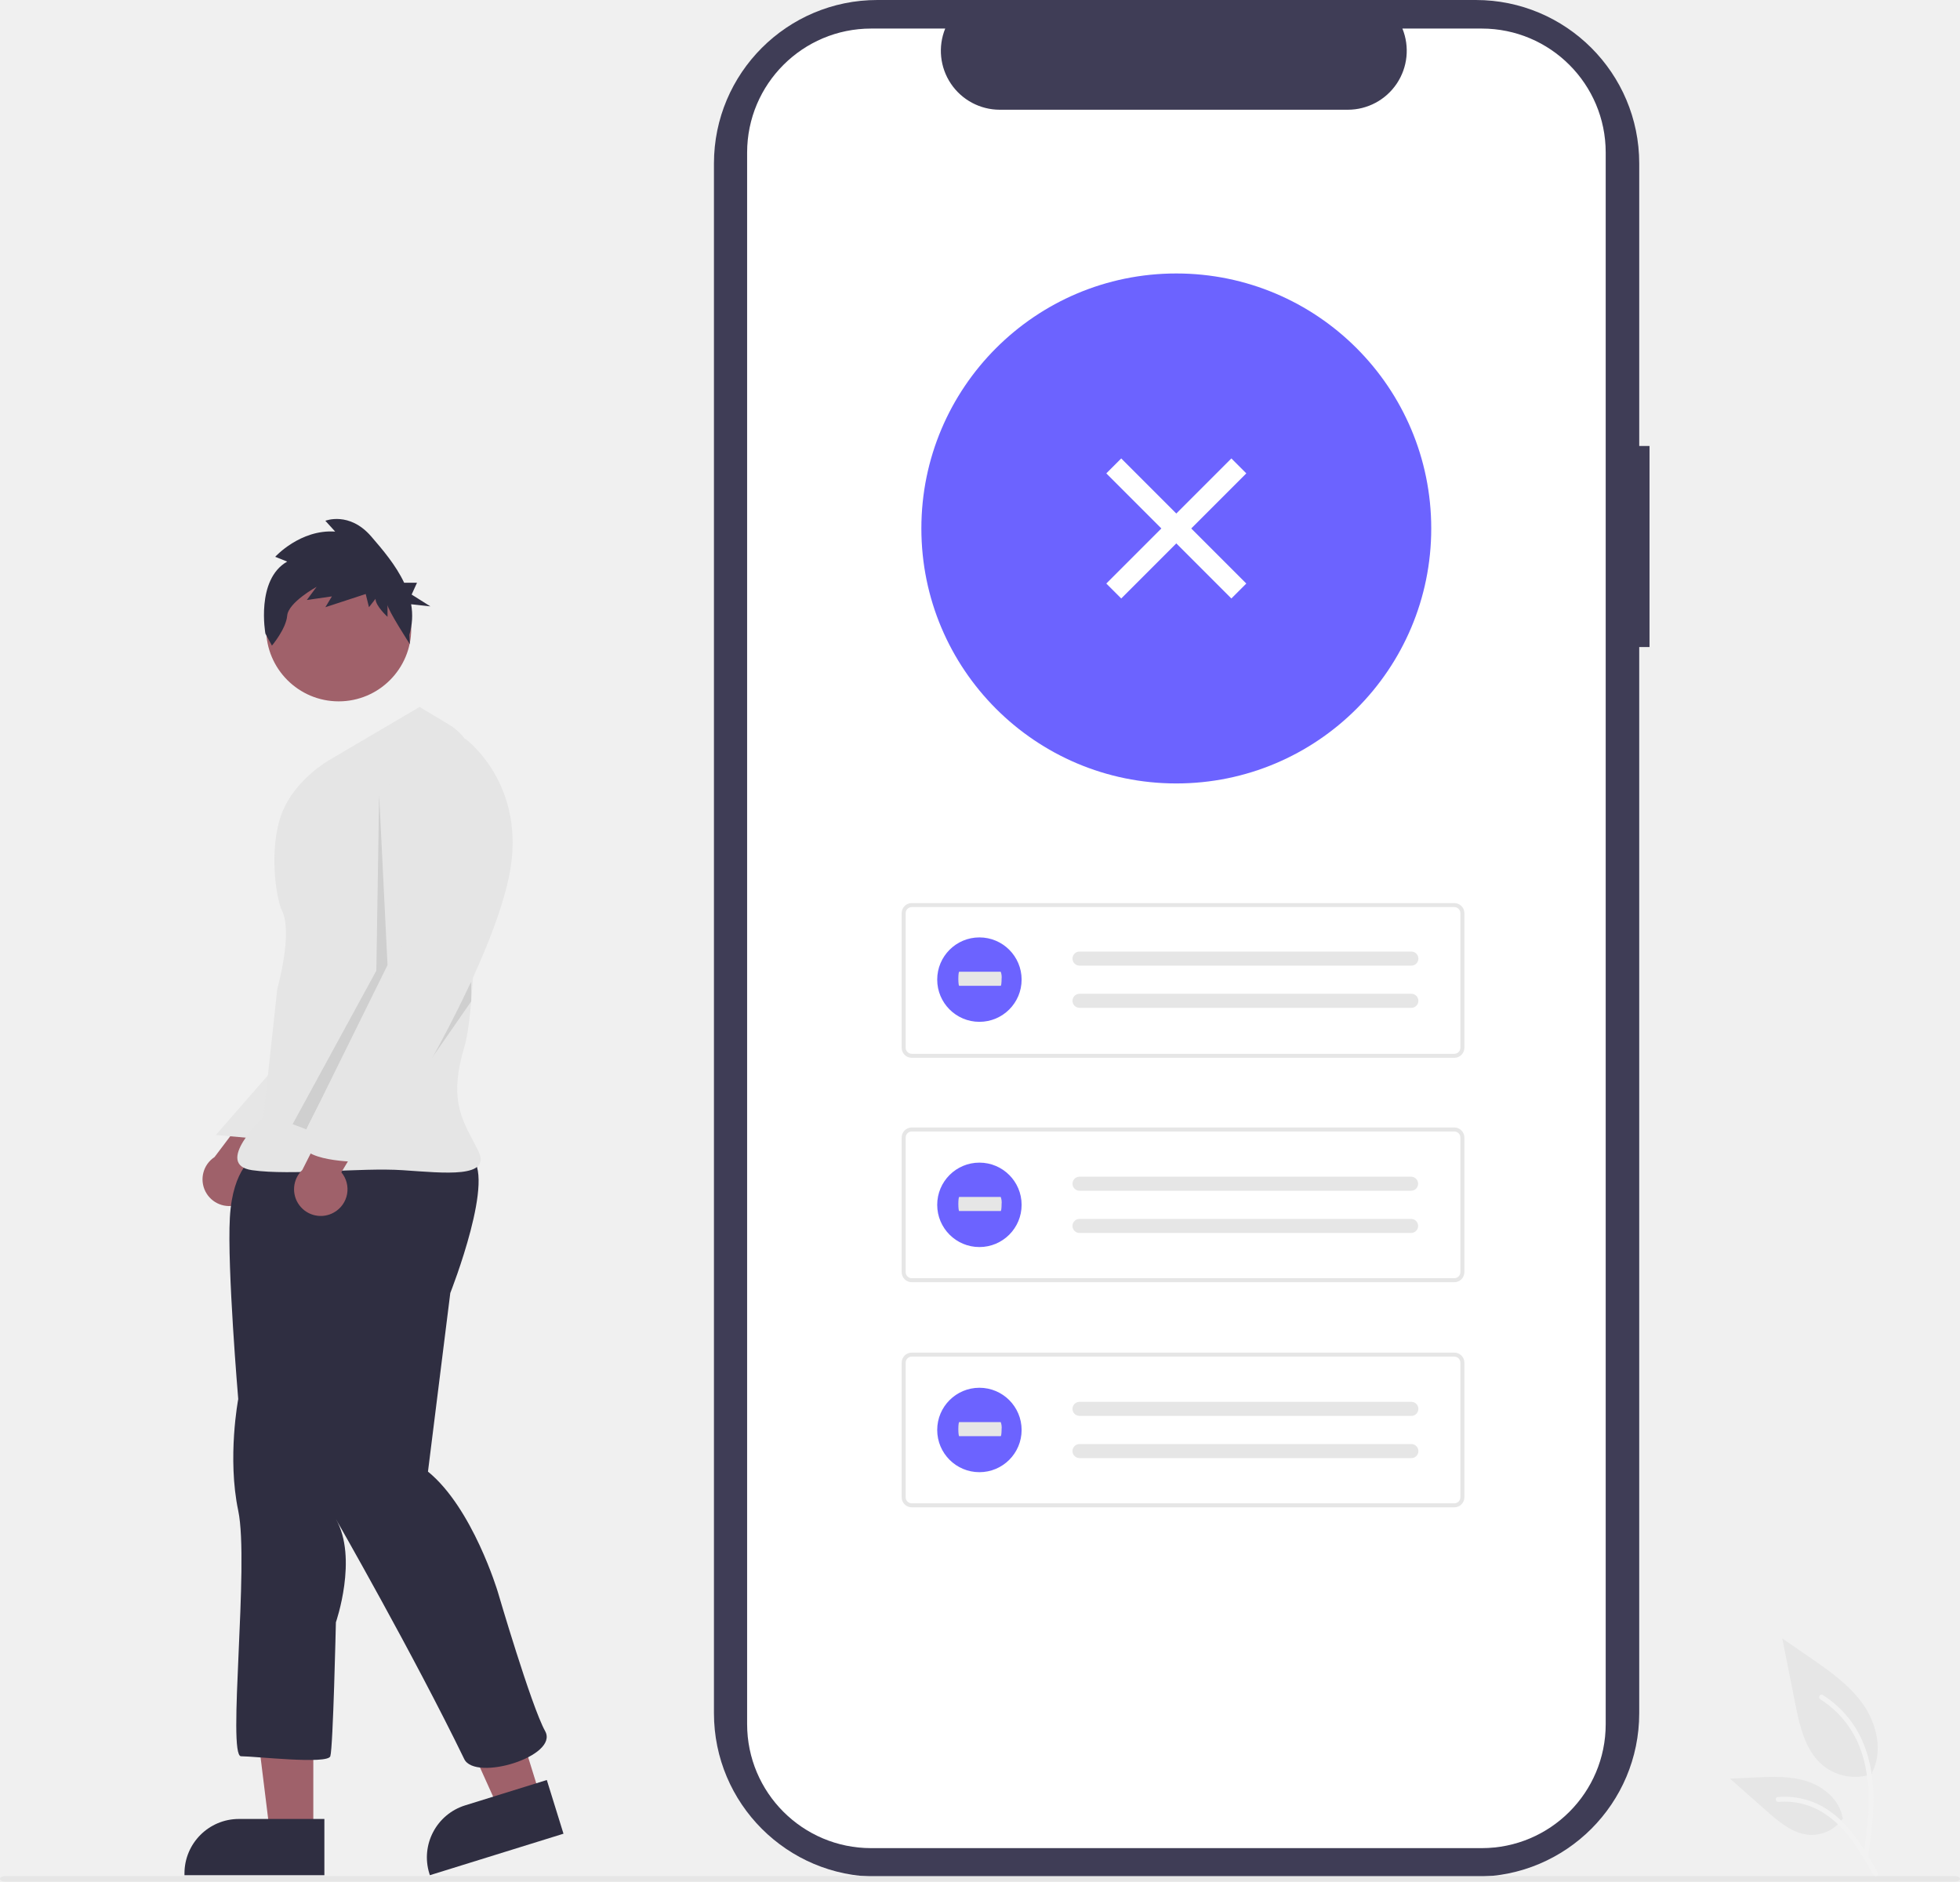
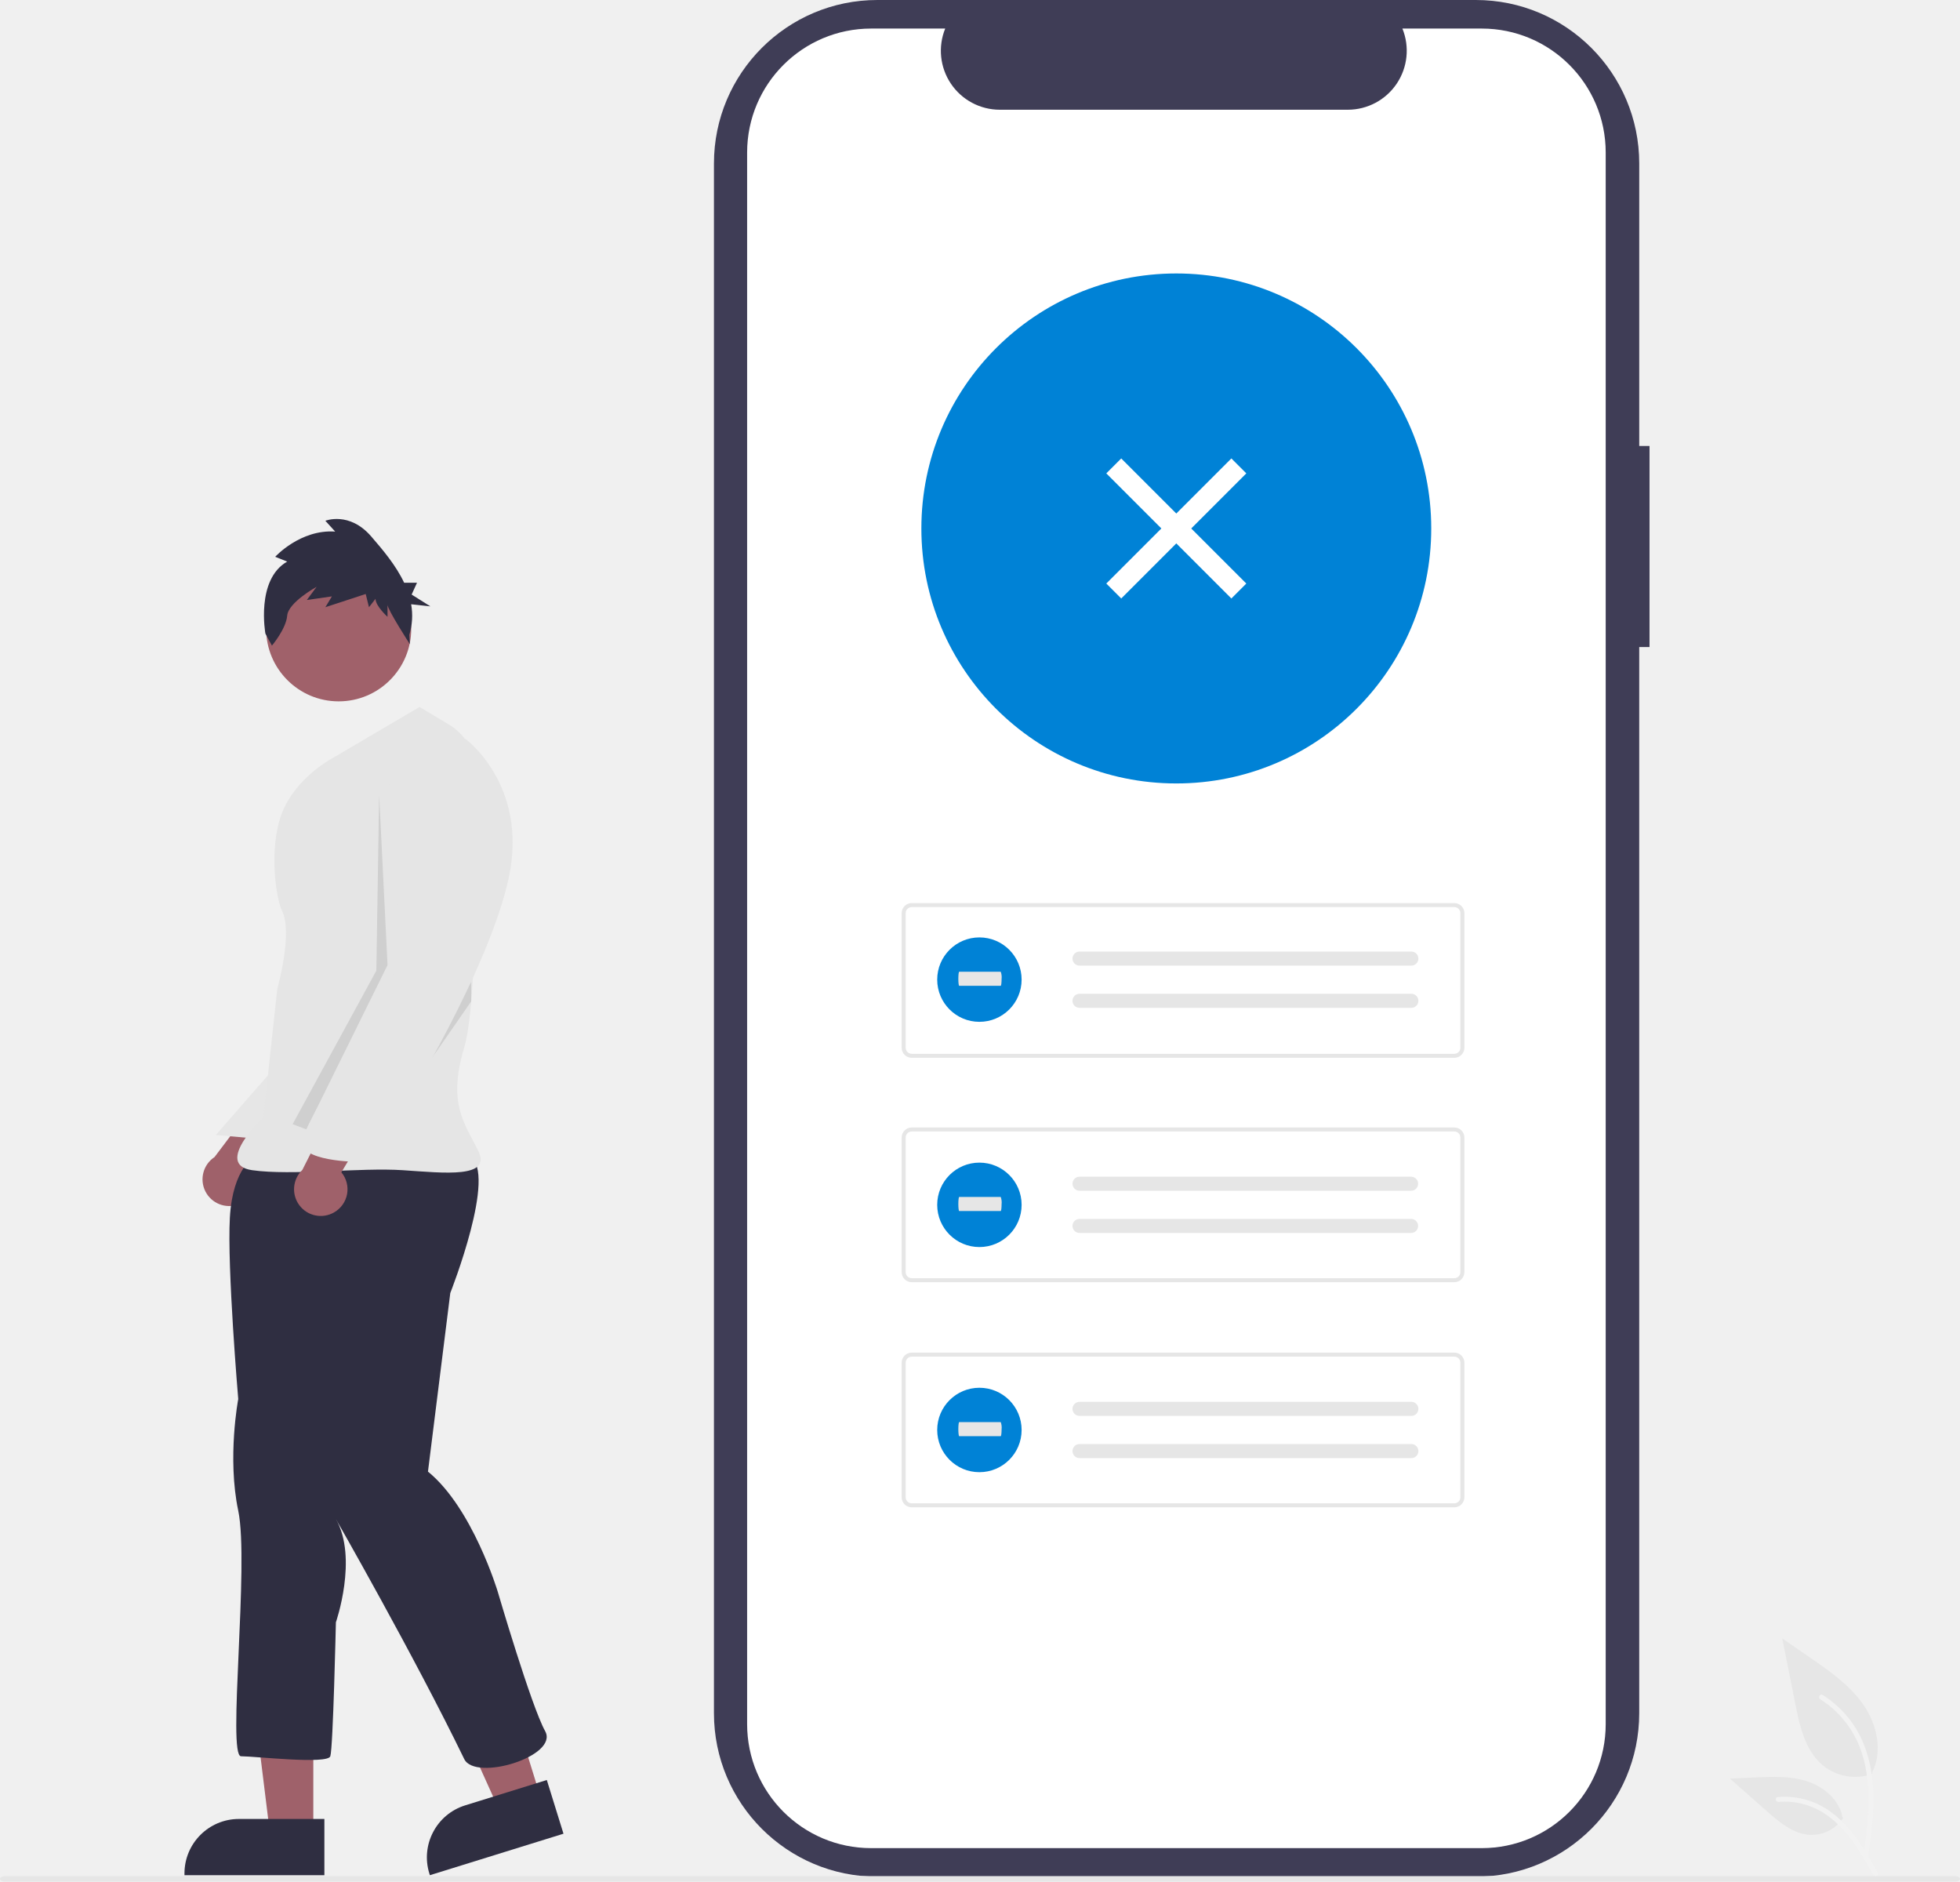
<svg xmlns="http://www.w3.org/2000/svg" data-name="Layer 1" width="742.417" height="712.573" viewBox="0 0 742.417 712.573">
  <path id="aa38b2e7-2ea9-4025-adcf-83f87c0cfc4a-152" data-name="Path 968" d="M853.606,262.605h-3.9v-106.977a61.915,61.915,0,0,0-61.915-61.915h-226.65a61.915,61.915,0,0,0-61.916,61.914v586.884a61.915,61.915,0,0,0,61.915,61.915h226.648a61.915,61.915,0,0,0,61.915-61.915v-403.758h3.9Z" transform="translate(-228.7915 -93.71349)" fill="#3f3d56" />
  <path id="f27259c2-0089-4137-bfd8-cb22dff914f1-153" data-name="Path 969" d="M837.006,151.481v595.175a46.959,46.959,0,0,1-46.942,46.952h-231.3a46.966,46.966,0,0,1-46.973-46.952v-595.175a46.965,46.965,0,0,1,46.971-46.951h28.058a22.329,22.329,0,0,0,20.656,30.74h131.868a22.329,22.329,0,0,0,20.656-30.74h30.055a46.959,46.959,0,0,1,46.951,46.942Z" transform="translate(-228.7915 -93.71349)" fill="#fff" />
-   <circle id="fc31cc31-f989-45cc-bd1e-521a0ee1871b" data-name="Ellipse 18" cx="445.565" cy="200.129" r="96.565" fill="#6c63ff" />
+   <circle id="fc31cc31-f989-45cc-bd1e-521a0ee1871b" data-name="Ellipse 18" cx="445.565" cy="200.129" r="96.565" fill="#0082d6" />
  <path id="a573942c-3bf3-4c43-b474-689725a927f7-154" data-name="Path 39" d="M779.672,494.309h-205.537a3.81,3.81,0,0,1-3.806-3.806V439.519a3.811,3.811,0,0,1,3.806-3.806h205.537a3.811,3.811,0,0,1,3.806,3.806v50.985a3.811,3.811,0,0,1-3.806,3.806Zm-205.537-57.074a2.286,2.286,0,0,0-2.284,2.284v50.985a2.286,2.286,0,0,0,2.284,2.284h205.537a2.286,2.286,0,0,0,2.284-2.284v-50.985a2.286,2.286,0,0,0-2.284-2.284Z" transform="translate(-228.7915 -93.71349)" fill="#e6e6e6" />
  <path id="fb5feb1e-1fe2-48fa-806d-0a2b51d12b49-155" data-name="Path 40" d="M637.699,454.074a2.664,2.664,0,0,0,0,5.329h125.605a2.665,2.665,0,0,0,.204-5.326q-.059-.002-.117-.002h-125.692Z" transform="translate(-228.7915 -93.71349)" fill="#e6e6e6" />
  <path id="bcb9932f-0864-4b7e-b0ed-f7254bb9b8bf-156" data-name="Path 41" d="M637.699,470.058a2.664,2.664,0,0,0,0,5.329h125.605a2.665,2.665,0,0,0,.204-5.326q-.059-.002-.117-.002h-125.692Z" transform="translate(-228.7915 -93.71349)" fill="#e6e6e6" />
  <path id="f88e2a8b-becc-4da9-bd36-af011daaaaf2-157" data-name="Path 42" d="M779.672,579.289h-205.537a3.81,3.81,0,0,1-3.806-3.806V524.499a3.811,3.811,0,0,1,3.806-3.806h205.537a3.811,3.811,0,0,1,3.806,3.806v50.985A3.811,3.811,0,0,1,779.672,579.289Zm-205.537-57.074a2.286,2.286,0,0,0-2.284,2.284v50.985a2.286,2.286,0,0,0,2.284,2.284h205.537a2.286,2.286,0,0,0,2.284-2.284v-50.985a2.286,2.286,0,0,0-2.284-2.284Z" transform="translate(-228.7915 -93.71349)" fill="#e6e6e6" />
  <path id="e192d34f-2ccc-4f79-b47a-46430e4d87f6-158" data-name="Path 43" d="M637.699,539.33a2.664,2.664,0,0,0,0,5.329h125.605a2.665,2.665,0,0,0,.087-5.328h-125.692Z" transform="translate(-228.7915 -93.71349)" fill="#e6e6e6" />
  <path id="b230677c-48cc-4ee6-87d6-a753204ffe47-159" data-name="Path 44" d="M637.699,555.318a2.664,2.664,0,0,0,0,5.329h125.605a2.665,2.665,0,0,0,.087-5.328h-125.692Z" transform="translate(-228.7915 -93.71349)" fill="#e6e6e6" />
  <path id="b88a2a79-0ae3-4fd9-9894-02e0db9a2271-160" data-name="Path 39-2" d="M779.672,664.547h-205.537a3.81,3.81,0,0,1-3.806-3.806V609.758a3.811,3.811,0,0,1,3.806-3.806h205.537a3.811,3.811,0,0,1,3.806,3.806v50.985a3.811,3.811,0,0,1-3.806,3.806Zm-205.537-57.074a2.286,2.286,0,0,0-2.284,2.284v50.985a2.286,2.286,0,0,0,2.284,2.284h205.537a2.286,2.286,0,0,0,2.284-2.284v-50.985a2.286,2.286,0,0,0-2.284-2.284Z" transform="translate(-228.7915 -93.71349)" fill="#e6e6e6" />
  <path id="aa2394a9-8b56-4a12-a2cd-a583e6ea12eb-161" data-name="Path 40-2" d="M637.699,624.591a2.664,2.664,0,1,0,0,5.329h125.605a2.665,2.665,0,0,0,.204-5.326q-.059-.002-.117-.002h-125.692Z" transform="translate(-228.7915 -93.71349)" fill="#e6e6e6" />
  <path id="bc352cb2-8959-4b51-bd18-df6817a9a47e-162" data-name="Path 41-2" d="M637.699,640.578a2.664,2.664,0,0,0,0,5.329h125.605a2.665,2.665,0,0,0,.204-5.326q-.059-.002-.117-.002h-125.692Z" transform="translate(-228.7915 -93.71349)" fill="#e6e6e6" />
  <path id="b30ee82f-5b3a-4aa4-9db7-ead828191937-163" data-name="Path 970" d="M969.27,806.287h-738.541c-1.071,0-1.938-.468-1.938-1.045s.868-1.045,1.938-1.045H969.271c1.07,0,1.938.468,1.938,1.045S970.341,806.287,969.27,806.287Z" transform="translate(-228.7915 -93.71349)" fill="#e6e6e6" />
  <g id="f24cf2fd-107c-4150-a0f1-6f6b12d88bf3" data-name="Group 58">
    <path id="a2b576eb-bb95-4480-aa60-cd8aa023fe61-164" data-name="Path 438" d="M937.992,765.522a19.474,19.474,0,0,1-18.806-3.313c-6.587-5.528-8.652-14.636-10.332-23.07l-4.97-24.945,10.405,7.165c7.483,5.152,15.134,10.47,20.316,17.933s7.443,17.651,3.28,25.726" transform="translate(-228.7915 -93.71349)" fill="#e6e6e6" />
    <path id="fe1c5433-44e0-47a6-8430-329cbd7c4dea-165" data-name="Path 439" d="M936.385,797.459c1.31-9.542,2.657-19.206,1.738-28.849-.816-8.565-3.429-16.93-8.749-23.789a39.574,39.574,0,0,0-10.153-9.2c-1.015-.641-1.95.968-.939,1.606a37.622,37.622,0,0,1,14.881,17.956c3.24,8.241,3.76,17.224,3.2,25.977-.338,5.294-1.053,10.553-1.774,15.805a.964.964,0,0,0,.65,1.144.936.936,0,0,0,1.144-.65Z" transform="translate(-228.7915 -93.71349)" fill="#f2f2f2" />
    <path id="f0043cfc-c9b9-4981-8afd-8c13c1b6f93f-166" data-name="Path 442" d="M926.958,782.148a14.336,14.336,0,0,1-12.491,6.447c-6.323-.3-11.595-4.713-16.34-8.9l-14.035-12.395,9.289-.444c6.68-.32,13.533-.618,19.9,1.442s12.231,7.018,13.394,13.6" transform="translate(-228.7915 -93.71349)" fill="#e6e6e6" />
    <path id="b883c521-5e9e-4a38-b47c-4f8b0cd8c6cd-167" data-name="Path 443" d="M940.086,802.943c-6.3-11.156-13.618-23.555-26.685-27.518a29.779,29.779,0,0,0-11.224-1.159c-1.192.1-.894,1.94.3,1.837a27.665,27.665,0,0,1,17.912,4.739c5.051,3.438,8.983,8.217,12.311,13.286,2.039,3.1,3.865,6.341,5.691,9.573C938.971,804.733,940.677,803.988,940.086,802.943Z" transform="translate(-228.7915 -93.71349)" fill="#f2f2f2" />
  </g>
  <g id="b241f6a5-c54d-499c-8ecd-4235a19d143f" data-name="Group 59">
-     <circle id="bfaee8a8-2192-45bf-83cb-a2f223d41a02" data-name="Ellipse 5" cx="370.986" cy="370.985" r="15.986" fill="#6c63ff" />
+     <circle id="bfaee8a8-2192-45bf-83cb-a2f223d41a02" data-name="Ellipse 5" cx="370.986" cy="370.985" r="15.986" fill="#0082d6" />
    <path id="ae47602b-fb54-4e88-955d-49b260f35f7f-168" data-name="Path 40-3" d="M592.124,461.712c-.184,0-.333,1.193-.333,2.664s.149,2.665.333,2.665h15.719c.184.024.336-1.149.339-2.62a5.943,5.943,0,0,0-.328-2.708h-15.73Z" transform="translate(-228.7915 -93.71349)" fill="#e6e6e6" />
  </g>
  <g id="a1e1e52b-75f8-4aa9-8279-faf451e6aae1" data-name="Group 60">
-     <circle id="fa3a3ce2-c232-40ee-81b4-25b83d5b931c" data-name="Ellipse 5-2" cx="370.986" cy="456.278" r="15.986" fill="#6c63ff" />
+     <circle id="fa3a3ce2-c232-40ee-81b4-25b83d5b931c" data-name="Ellipse 5-2" cx="370.986" cy="456.278" r="15.986" fill="#0082d6" />
    <path id="aaaffa69-7c16-47ec-b12d-87139789d2df-169" data-name="Path 40-4" d="M592.124,547.005c-.184,0-.333,1.193-.333,2.664s.149,2.665.333,2.665h15.719c.184.024.336-1.149.339-2.62a5.943,5.943,0,0,0-.328-2.708h-15.73Z" transform="translate(-228.7915 -93.71349)" fill="#e6e6e6" />
  </g>
  <g id="fd2b54c2-3dec-4fb6-9f72-e6c667a136b8" data-name="Group 61">
-     <circle id="abc19202-5605-459b-9c25-b430addb8839" data-name="Ellipse 5-3" cx="370.986" cy="541.536" r="15.986" fill="#6c63ff" />
+     <circle id="abc19202-5605-459b-9c25-b430addb8839" data-name="Ellipse 5-3" cx="370.986" cy="541.536" r="15.986" fill="#0082d6" />
    <path id="f69fbb38-8754-494b-94fa-96f6df4fd0e7-170" data-name="Path 40-5" d="M592.124,632.263c-.184,0-.333,1.193-.333,2.664s.149,2.665.333,2.665h15.719c.184.024.336-1.149.339-2.62a5.943,5.943,0,0,0-.328-2.708h-15.73Z" transform="translate(-228.7915 -93.71349)" fill="#e6e6e6" />
  </g>
  <rect x="670.356" y="260.342" width="8" height="67" transform="translate(-239.0551 469.193) rotate(-45)" fill="#fff" />
  <rect x="670.356" y="260.342" width="8" height="67" transform="translate(176.501 -484.491) rotate(45)" fill="#fff" />
  <path d="M319.051,549.848a10.056,10.056,0,0,0,5.388-14.447l23.565-26.864-18.395-2.538-19.558,25.899a10.11,10.11,0,0,0,9,17.95Z" transform="translate(-228.7915 -93.71349)" fill="#9f616a" />
  <polygon points="118.679 694.215 102.244 694.214 94.425 630.82 118.682 630.821 118.679 694.215" fill="#9f616a" />
  <path d="M351.662,803.86l-52.995-.002v-.67a20.628,20.628,0,0,1,20.627-20.627h.001l32.367.001Z" transform="translate(-228.7915 -93.71349)" fill="#2f2e41" />
  <polygon points="204.713 680.461 189.017 685.334 162.751 627.11 185.917 619.918 204.713 680.461" fill="#9f616a" />
  <path d="M442.232,788.147,391.621,803.86l-.199-.64a20.628,20.628,0,0,1,13.582-25.816l.001-0,30.912-9.597Z" transform="translate(-228.7915 -93.71349)" fill="#2f2e41" />
  <path id="ae9bdfa9-f7e0-4b2f-8168-ca8868d01318-171" data-name="Path 973" d="M334.884,495.656l-24.341,27.877,19.056,1.715Z" transform="translate(-228.7915 -93.71349)" fill="#e6e6e6" />
  <path id="b88343d2-9c47-4183-8a8a-427a73d8d9be-172" data-name="Path 975" d="M325.373,531.589s-8.455,4.227-9.512,23.251,3.171,68.7,3.171,68.7-4.227,22.194,0,42.274-4.227,93,1.057,93,32.762,3.171,33.819,0,2.114-50.729,2.114-50.729,8.455-24.308,0-39.1c0,0,29.521,51.548,48.615,90.889,4.179,8.61,35.933-1.057,30.649-10.569s-17.966-52.843-17.966-52.843-9.512-31.706-26.421-45.445l8.455-67.639s17.967-45.445,7.4-51.786S325.373,531.589,325.373,531.589Z" transform="translate(-228.7915 -93.71349)" fill="#2f2e41" />
  <circle id="fdc24b21-a9e1-47f2-b2e4-7458730b7c21" data-name="Ellipse 182" cx="128.287" cy="238.129" r="27.478" fill="#a0616a" />
  <path id="ac268c91-41f4-49c7-bce6-773e5eb69fa2-173" data-name="Path 976" d="M387.727,361.434l-34.16,20.08s-13.08,7.366-17.966,20.08c-5.208,13.55-2.181,32.628,0,36.99,4.227,8.455-1.773,29.592-1.773,29.592l-5.284,48.615s-19.023,17.966-4.227,20.08,41.217-1.057,57.07,0,33.819,3.171,28.535-7.4-11.625-17.967-5.284-39.1c4.962-16.54,4.747-78.383,4.419-104.5a21.025,21.025,0,0,0-10.211-17.767Z" transform="translate(-228.7915 -93.71349)" fill="#e5e5e5" />
  <path id="aebed2c8-94ca-417e-8b11-27e17cbf3024-174" data-name="Path 980" d="M372.407,394.726l3.17,64.468-30.726,62.223-5.211-1.983,31.706-58.127Z" transform="translate(-228.7915 -93.71349)" opacity="0.1" style="isolation:isolate" />
  <path id="e13ea0c4-bc86-4025-9528-1665a42d3372-175" data-name="Path 982" d="M407.279,472.932v-7.4l-35.929,59.186Z" transform="translate(-228.7915 -93.71349)" opacity="0.1" style="isolation:isolate" />
  <path id="eb3190ba-6b3f-4b2b-91d1-1543e580b413-176" data-name="Path 983" d="M337.576,306.387l-4.539-1.816s9.5-10.457,22.713-9.548l-3.717-4.092s9.085-3.637,17.345,5.91c4.342,5.019,9.365,10.919,12.5,17.564h4.865l-2.03,4.471,7.106,4.471-7.294-.8a24.739,24.739,0,0,1-.69,11.579l.2,3.534s-8.459-13.089-8.459-14.905v4.547s-4.543-4.092-4.543-6.82l-2.478,3.183-1.239-5-15.28,5,2.476-4.094-9.5,1.364,3.717-5s-10.737,5.91-11.15,10.912-5.781,11.366-5.781,11.366l-2.478-4.547S325.604,313.207,337.576,306.387Z" transform="translate(-228.7915 -93.71349)" fill="#2f2e41" />
  <path d="M355.354,552.839a10.056,10.056,0,0,0,2.738-15.174l18.423-30.62-18.554.768-14.65,28.96a10.11,10.11,0,0,0,12.043,16.067Z" transform="translate(-228.7915 -93.71349)" fill="#9f616a" />
  <path id="a62f6567-f472-4931-86f9-ff652851a370-177" data-name="Path 981" d="M397.24,375.175l7.926-1.585s23.779,17.438,16.381,52.314-40.16,87.719-40.16,87.719-7.4,9.512-9.512,11.625-6.341,0-4.227,3.171-3.171,5.284-3.171,5.284-23.251,0-21.137-8.455,38.047-68.7,38.047-68.7l-5.284-56.013S371.874,373.062,397.24,375.175Z" transform="translate(-228.7915 -93.71349)" fill="#e5e5e5" />
</svg>
